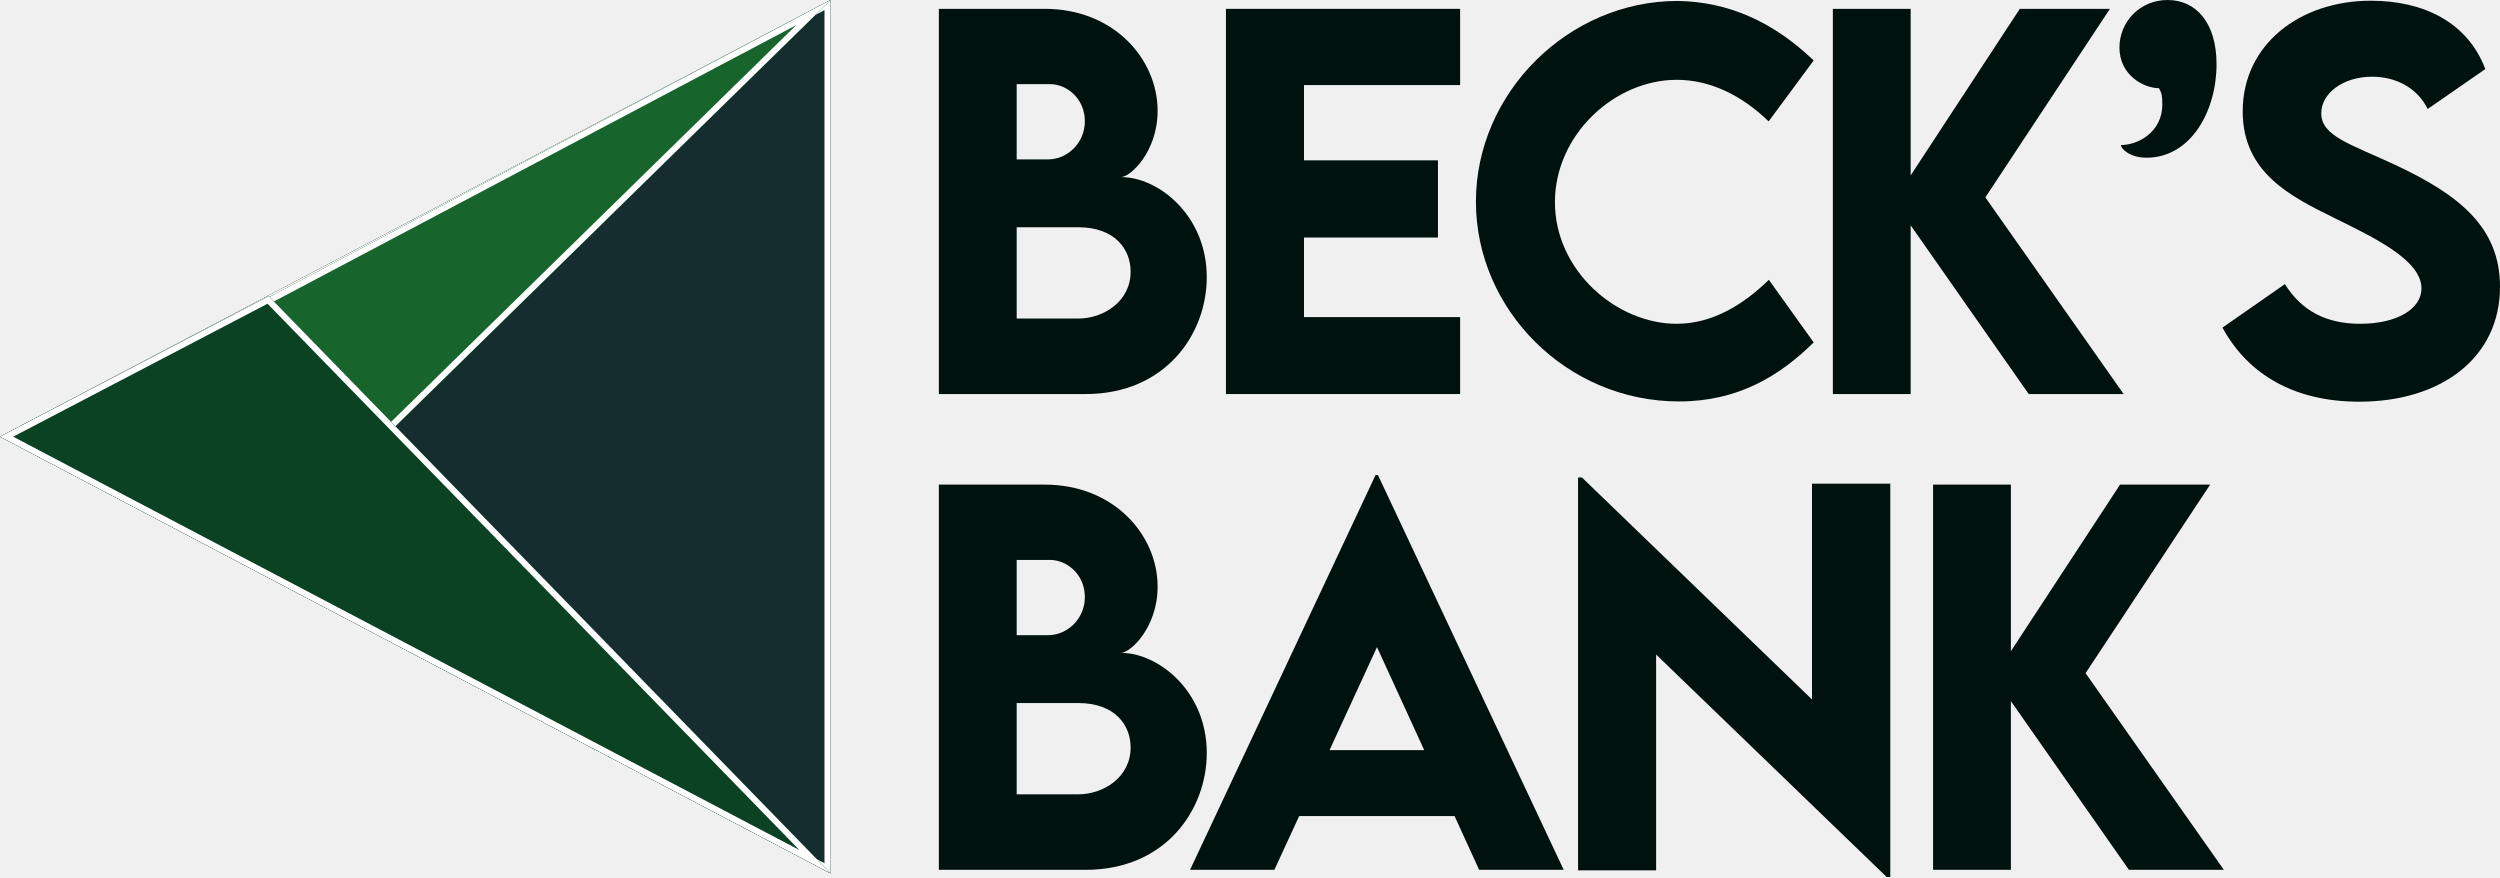
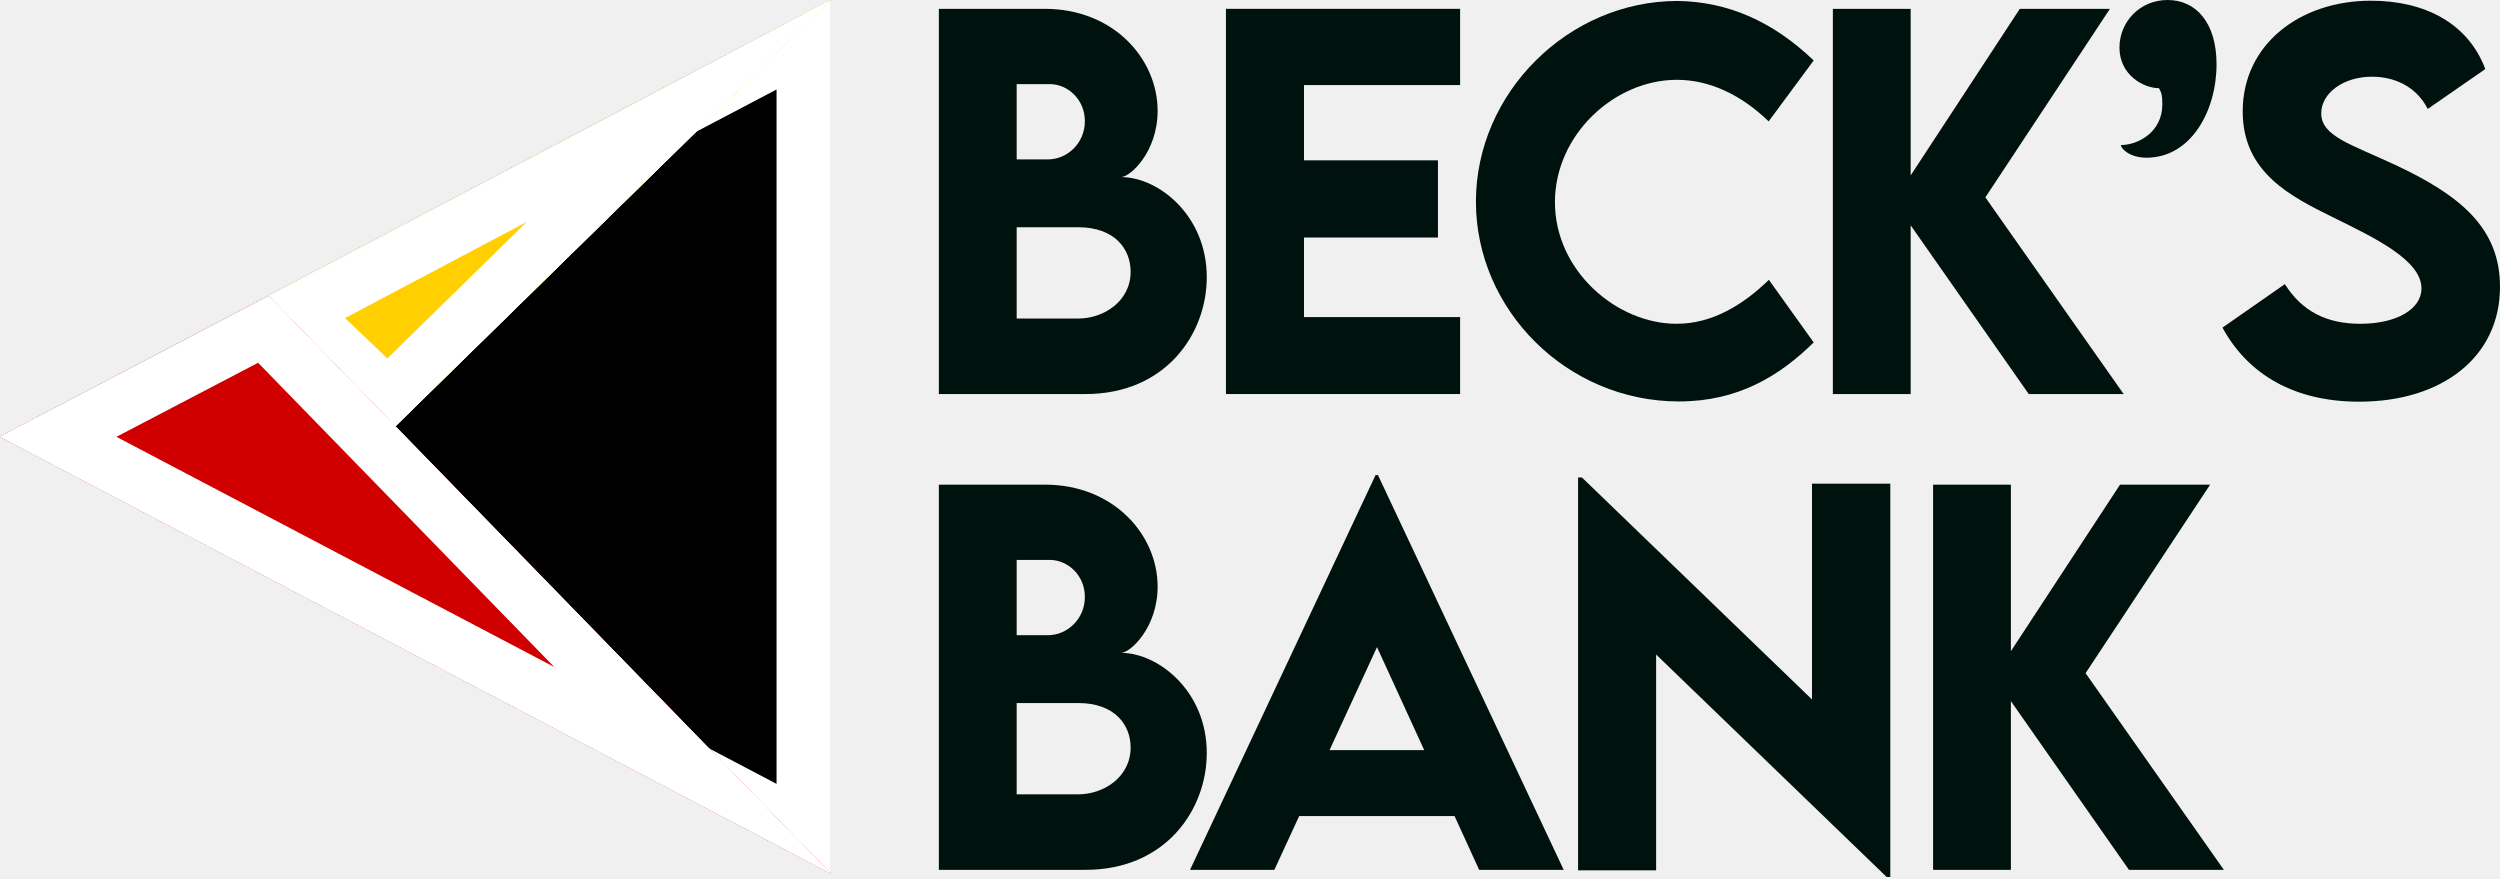
- <svg xmlns="http://www.w3.org/2000/svg" width="687" height="241" viewBox="0 0 687 241" fill="none">
-   <path d="M228.252 240L-4.57764e-05 120L228.252 0L228.252 240Z" fill="#152D2F" />
-   <path d="M228.252 240L-4.57764e-05 120L228.252 0L228.252 240Z" fill="#152D2F" />
-   <path fill-rule="evenodd" clip-rule="evenodd" d="M228.252 240L228.252 0L-4.57764e-05 120L228.252 240ZM226.573 237.222L226.573 2.778L3.607 120L226.573 237.222Z" fill="white" />
-   <path d="M106.574 119.161L69.65 83.916L228.252 4.57764e-05L106.574 119.161Z" fill="#17652D" />
-   <path d="M106.574 119.161L69.65 83.916L228.252 4.57764e-05L106.574 119.161Z" fill="#17652D" />
-   <path fill-rule="evenodd" clip-rule="evenodd" d="M106.559 116.826L218.817 6.891L72.494 84.31L106.559 116.826ZM106.574 119.161L228.252 4.57764e-05L69.65 83.916L106.574 119.161Z" fill="white" />
-   <path d="M228.252 240L-4.57764e-05 120L73.846 81.399L228.252 240Z" fill="#0B4224" />
-   <path d="M228.252 240L-4.57764e-05 120L73.846 81.399L228.252 240Z" fill="#0B4224" />
-   <path fill-rule="evenodd" clip-rule="evenodd" d="M228.252 240L73.846 81.399L-4.57764e-05 120L228.252 240ZM219.672 233.593L73.516 83.465L3.615 120.004L219.672 233.593Z" fill="white" />
-   <path d="M308.05 48.658C310.632 48.658 318.113 41.698 318.113 30.469C318.113 16.219 306.064 2.43 287.13 2.43H258V108.283H298.318C320.298 108.283 331.619 91.8 331.619 76.172C331.619 59.165 318.312 48.658 308.05 48.658ZM288.454 23.114C293.419 23.114 298.119 27.317 298.119 33.292C298.119 39.465 293.154 43.799 288.056 43.799H279.384V23.114H288.454ZM296.332 87.532H279.384V62.448H296.266C306.461 62.448 310.698 68.555 310.698 74.662C310.698 82.804 303.283 87.532 296.332 87.532Z" fill="#00120D" />
-   <path d="M401.238 23.377V2.43H336.888V108.283H401.238V87.138H358.338V65.272H395.148V44.062H358.338V23.377H401.238Z" fill="#00120D" />
-   <path d="M461.391 110.318C477.545 110.318 488.998 103.358 498.399 94.099L486.085 76.894C479.001 83.789 470.527 88.977 460.729 88.977C444.244 88.977 427.296 74.399 427.296 55.553C427.296 37.035 443.648 21.932 460.795 21.932C469.998 21.932 478.736 26.266 486.019 33.358L498.399 16.613C487.21 5.91 474.897 0.46 460.994 0.263C430.937 0.263 405.581 25.544 405.581 55.422C405.581 85.168 430.606 110.318 461.391 110.318Z" fill="#00120D" />
-   <path d="M583.577 108.283L545.576 54.24L579.803 2.43H555.043L525.052 48.199V2.43H503.669V108.283H525.052V61.923L557.492 108.283H583.577Z" fill="#00120D" />
-   <path d="M589.839 43.339C602.087 43.339 609.105 30.469 609.105 17.664C609.105 6.173 603.411 0 595.665 0C587.986 0 582.425 6.041 582.425 13.068C582.425 20.619 589.045 24.231 593.282 24.231C594.01 25.544 594.209 26.266 594.209 28.696C594.209 36.313 587.522 39.859 582.822 39.859C582.822 40.844 585.271 43.339 589.839 43.339Z" fill="#00120D" />
-   <path d="M648.271 110.384C671.111 110.384 687 98.104 687 78.799C687 62.514 675.878 53.583 658.201 45.309C645.954 39.596 637.877 37.429 637.877 31.125C637.877 25.675 643.835 21.079 651.846 21.079C657.804 21.079 663.961 23.64 667.139 29.944L682.962 18.977C678.129 6.173 666.08 0.197 651.515 0.197C631.919 0.197 616.294 12.28 616.294 30.6C616.294 47.476 629.469 53.977 641.452 59.887C652.64 65.403 665.418 71.51 665.418 79.258C665.418 84.906 658.665 88.977 648.602 88.977C639.4 88.977 632.581 85.562 627.88 78.076L610.733 90.028C617.883 103.161 630.793 110.384 648.271 110.384Z" fill="#00120D" />
-   <path d="M308.05 179.406C310.632 179.406 318.113 172.445 318.113 161.216C318.113 146.967 306.064 133.177 287.13 133.177H258V239.03H298.318C320.298 239.03 331.619 222.548 331.619 206.92C331.619 189.912 318.312 179.406 308.05 179.406ZM288.454 153.862C293.419 153.862 298.119 158.064 298.119 164.04C298.119 170.212 293.154 174.546 288.056 174.546H279.384V153.862H288.454ZM296.332 218.28H279.384V193.195H296.266C306.461 193.195 310.698 199.302 310.698 205.409C310.698 213.552 303.283 218.28 296.332 218.28Z" fill="#00120D" />
-   <path d="M406.468 239.03H429.706L378.663 130.55H378.001L327.024 239.03H350.195L357.014 224.255H399.716L406.468 239.03ZM365.356 206.132L378.398 177.83L391.374 206.132H365.356Z" fill="#00120D" />
-   <path d="M497.935 132.914V192.21L434.711 131.207H433.652V239.161H455.102V179.865L518.459 241H519.452V132.914H497.935Z" fill="#00120D" />
-   <path d="M611.117 239.03L573.116 184.987L607.344 133.177H582.584L552.593 178.946V133.177H531.209V239.03H552.593V192.67L585.033 239.03H611.117Z" fill="#00120D" />
+ <svg xmlns="http://www.w3.org/2000/svg" width="185" height="65" viewBox="0 0 185 65" fill="none">
+   <path d="M61.465 64.629L-8.7738e-05 32.315L61.465 1.52588e-05L61.465 64.629Z" fill="black" />
+   <path d="M61.465 64.629L-8.7738e-05 32.315L61.465 1.52588e-05L61.465 64.629Z" fill="black" />
+   <path fill-rule="evenodd" clip-rule="evenodd" d="M61.465 64.629L61.465 1.52588e-05L-8.7738e-05 32.315L61.465 64.629ZM57.465 58.007L57.465 6.622L8.596 32.315L57.465 58.007Z" fill="white" />
+   <path fill-rule="evenodd" clip-rule="evenodd" d="M61.465 64.629L61.465 1.52588e-05L-8.7738e-05 32.315L61.465 64.629ZM61.013 63.881L61.013 0.748L0.971 32.315L61.013 63.881Z" fill="white" />
+   <path fill-rule="evenodd" clip-rule="evenodd" d="M61.465 1.52588e-05L61.465 64.629L-8.7738e-05 32.315L61.465 1.52588e-05ZM61.013 0.748L61.013 63.881L0.971 32.315L61.013 0.748Z" fill="white" />
+   <path d="M28.699 32.089L18.756 22.598L61.465 5.72205e-05L28.699 32.089Z" fill="#FFCF00" />
+   <path d="M28.699 32.089L18.756 22.598L61.465 5.72205e-05L28.699 32.089Z" fill="#FFCF00" />
+   <path fill-rule="evenodd" clip-rule="evenodd" d="M28.663 26.525L38.978 16.424L25.533 23.537L28.663 26.525ZM28.699 32.089L61.465 5.72205e-05L18.756 22.598L28.699 32.089Z" fill="white" />
+   <path fill-rule="evenodd" clip-rule="evenodd" d="M28.695 31.46L58.925 1.856L19.522 22.704L28.695 31.46ZM28.699 32.089L61.465 5.72205e-05L18.756 22.598L28.699 32.089Z" fill="white" />
+   <path fill-rule="evenodd" clip-rule="evenodd" d="M18.756 22.598L28.699 32.089L61.465 5.72205e-05L18.756 22.598ZM19.522 22.704L28.695 31.46L58.925 1.856L19.522 22.704Z" fill="white" />
+   <path d="M61.465 64.629L-8.7738e-05 32.315L19.886 21.92L61.465 64.629Z" fill="#D10000" />
+   <path d="M61.465 64.629L-8.7738e-05 32.315L19.886 21.92L61.465 64.629Z" fill="#D10000" />
+   <path fill-rule="evenodd" clip-rule="evenodd" d="M61.465 64.629L19.886 21.92L-8.7738e-05 32.315L61.465 64.629ZM41.017 49.36L19.098 26.845L8.615 32.325L41.017 49.36Z" fill="white" />
+   <path fill-rule="evenodd" clip-rule="evenodd" d="M61.465 64.629L19.886 21.92L-8.7738e-05 32.315L61.465 64.629ZM59.155 62.904L19.797 22.476L0.973 32.316L59.155 62.904Z" fill="white" />
+   <path fill-rule="evenodd" clip-rule="evenodd" d="M19.886 21.92L-8.7738e-05 32.315L61.465 64.629L19.886 21.92ZM19.797 22.476L0.973 32.316L59.155 62.904L19.797 22.476Z" fill="white" />
+   <path d="M82.954 13.103C83.649 13.103 85.664 11.229 85.664 8.205C85.664 4.368 82.419 0.654 77.32 0.654H69.476V29.159H80.333C86.252 29.159 89.301 24.721 89.301 20.512C89.301 15.932 85.717 13.103 82.954 13.103ZM77.677 6.224C79.014 6.224 80.28 7.356 80.28 8.965C80.28 10.627 78.943 11.794 77.57 11.794H75.234V6.224H77.677ZM79.798 23.571H75.234V16.816H79.781C82.526 16.816 83.667 18.461 83.667 20.105C83.667 22.298 81.67 23.571 79.798 23.571Z" fill="#00120D" />
+   <path d="M108.048 6.295V0.654H90.72V29.159H108.048V23.465H96.496V17.577H106.408V11.865H96.496V6.295H108.048Z" fill="#00120D" />
+   <path d="M124.247 29.707C128.597 29.707 131.681 27.833 134.213 25.34L130.897 20.707C128.989 22.563 126.707 23.96 124.068 23.96C119.629 23.96 115.065 20.035 115.065 14.96C115.065 9.973 119.469 5.906 124.086 5.906C126.564 5.906 128.918 7.073 130.879 8.983L134.213 4.474C131.2 1.591 127.884 0.124 124.14 0.071C116.046 0.071 109.218 6.879 109.218 14.924C109.218 22.935 115.957 29.707 124.247 29.707Z" fill="#00120D" />
+   <path d="M157.15 29.159L146.917 14.606L156.134 0.654H149.466L141.39 12.979V0.654H135.632V29.159H141.39V16.675L150.126 29.159H157.15Z" fill="#00120D" />
+   <path d="M158.836 11.671C162.134 11.671 164.024 8.205 164.024 4.757C164.024 1.662 162.491 0 160.405 0C158.337 0 156.84 1.627 156.84 3.519C156.84 5.552 158.622 6.525 159.763 6.525C159.959 6.879 160.013 7.073 160.013 7.727C160.013 9.779 158.212 10.733 156.947 10.733C156.947 10.999 157.606 11.671 158.836 11.671Z" fill="#00120D" />
+   <path d="M174.571 29.725C180.722 29.725 185 26.418 185 21.22C185 16.834 182.005 14.429 177.245 12.201C173.947 10.663 171.772 10.079 171.772 8.382C171.772 6.914 173.377 5.676 175.534 5.676C177.138 5.676 178.796 6.366 179.652 8.063L183.913 5.11C182.611 1.662 179.367 0.053 175.445 0.053C170.168 0.053 165.96 3.307 165.96 8.24C165.96 12.785 169.508 14.535 172.735 16.127C175.748 17.612 179.189 19.257 179.189 21.343C179.189 22.864 177.37 23.96 174.66 23.96C172.182 23.96 170.346 23.041 169.08 21.025L164.463 24.243C166.388 27.78 169.865 29.725 174.571 29.725Z" fill="#00120D" />
+   <path d="M82.954 48.312C83.649 48.312 85.664 46.437 85.664 43.413C85.664 39.576 82.419 35.863 77.32 35.863H69.476V64.368H80.333C86.252 64.368 89.301 59.929 89.301 55.721C89.301 51.141 85.717 48.312 82.954 48.312ZM77.677 41.433C79.014 41.433 80.28 42.565 80.28 44.174C80.28 45.836 78.943 47.003 77.57 47.003H75.234V41.433H77.677ZM79.798 58.78H75.234V52.025H79.781C82.526 52.025 83.667 53.67 83.667 55.314C83.667 57.507 81.67 58.78 79.798 58.78Z" fill="#00120D" />
+   <path d="M109.457 64.368H115.714L101.969 35.156H101.791L88.063 64.368H94.303L96.139 60.389H107.638L109.457 64.368ZM98.386 55.509L101.898 47.887L105.392 55.509H98.386Z" fill="#00120D" />
+   <path d="M134.088 35.792V51.76L117.062 35.332H116.777V64.403H122.553V48.435L139.614 64.898H139.882V35.792H134.088Z" fill="#00120D" />
+   <path d="M164.566 64.368L154.333 49.815L163.55 35.863H156.882L148.806 48.188V35.863H143.048V64.368H148.806V51.884L157.542 64.368H164.566Z" fill="#00120D" />
</svg>
